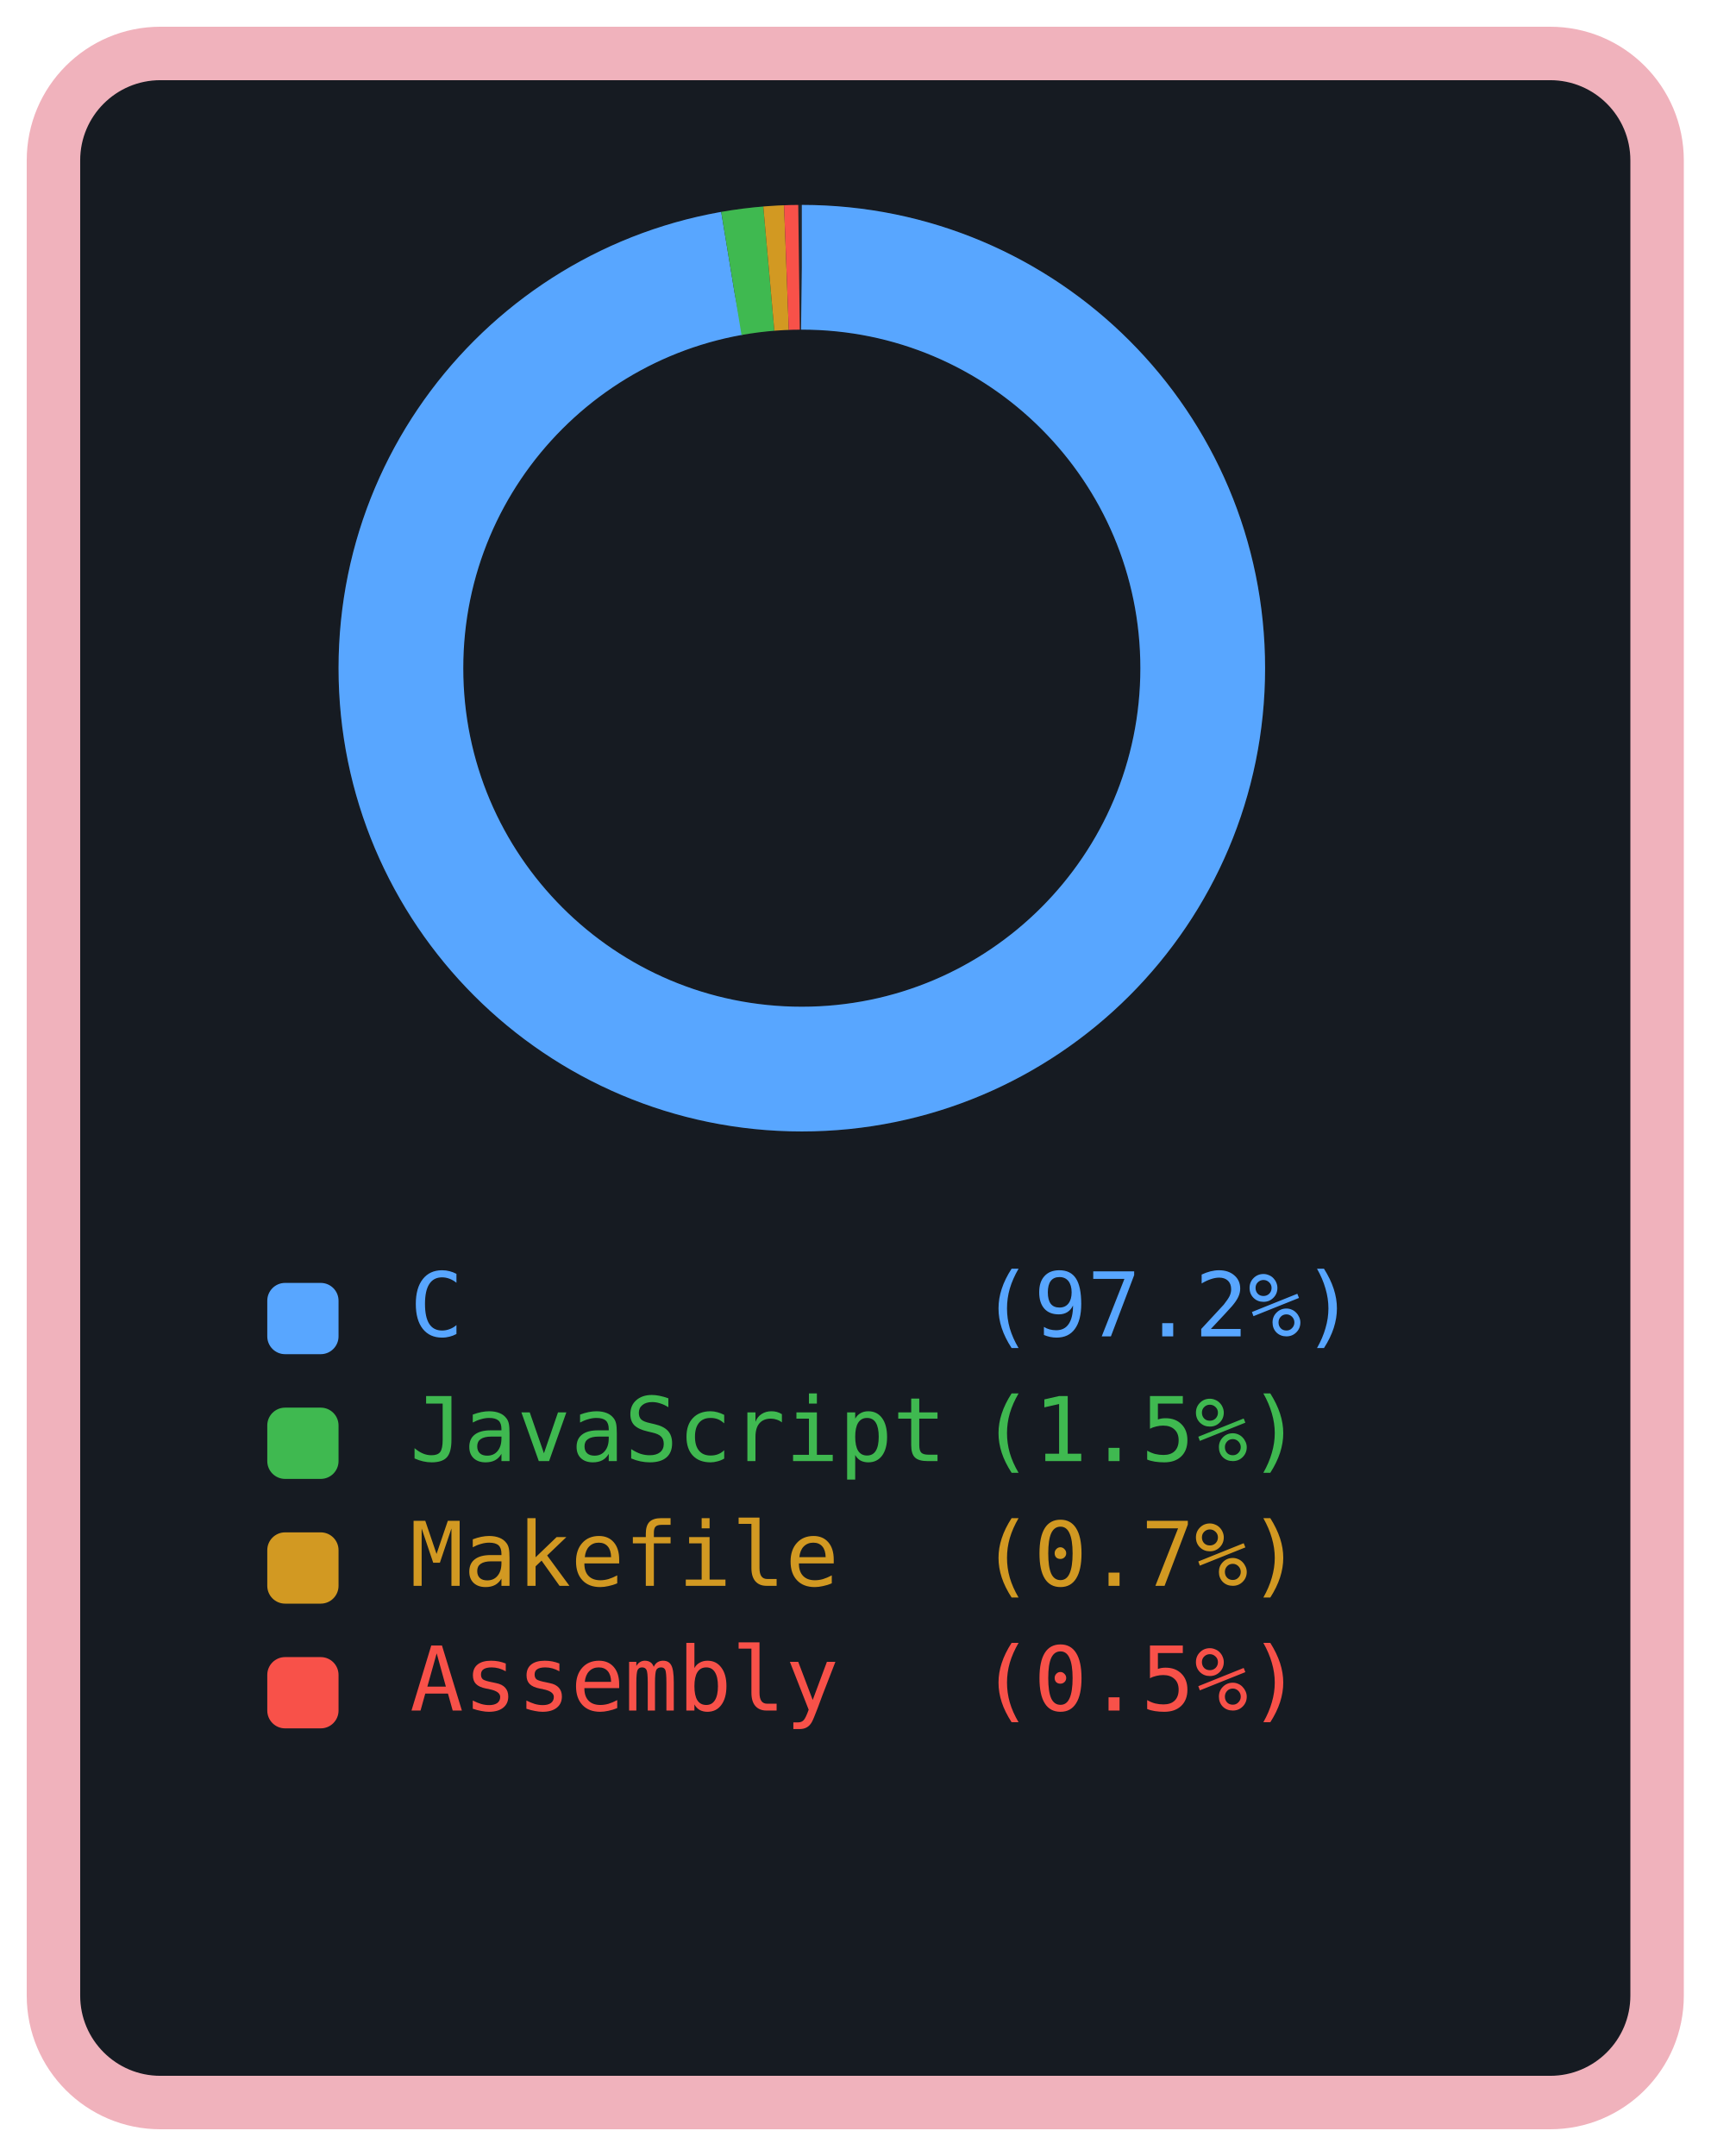
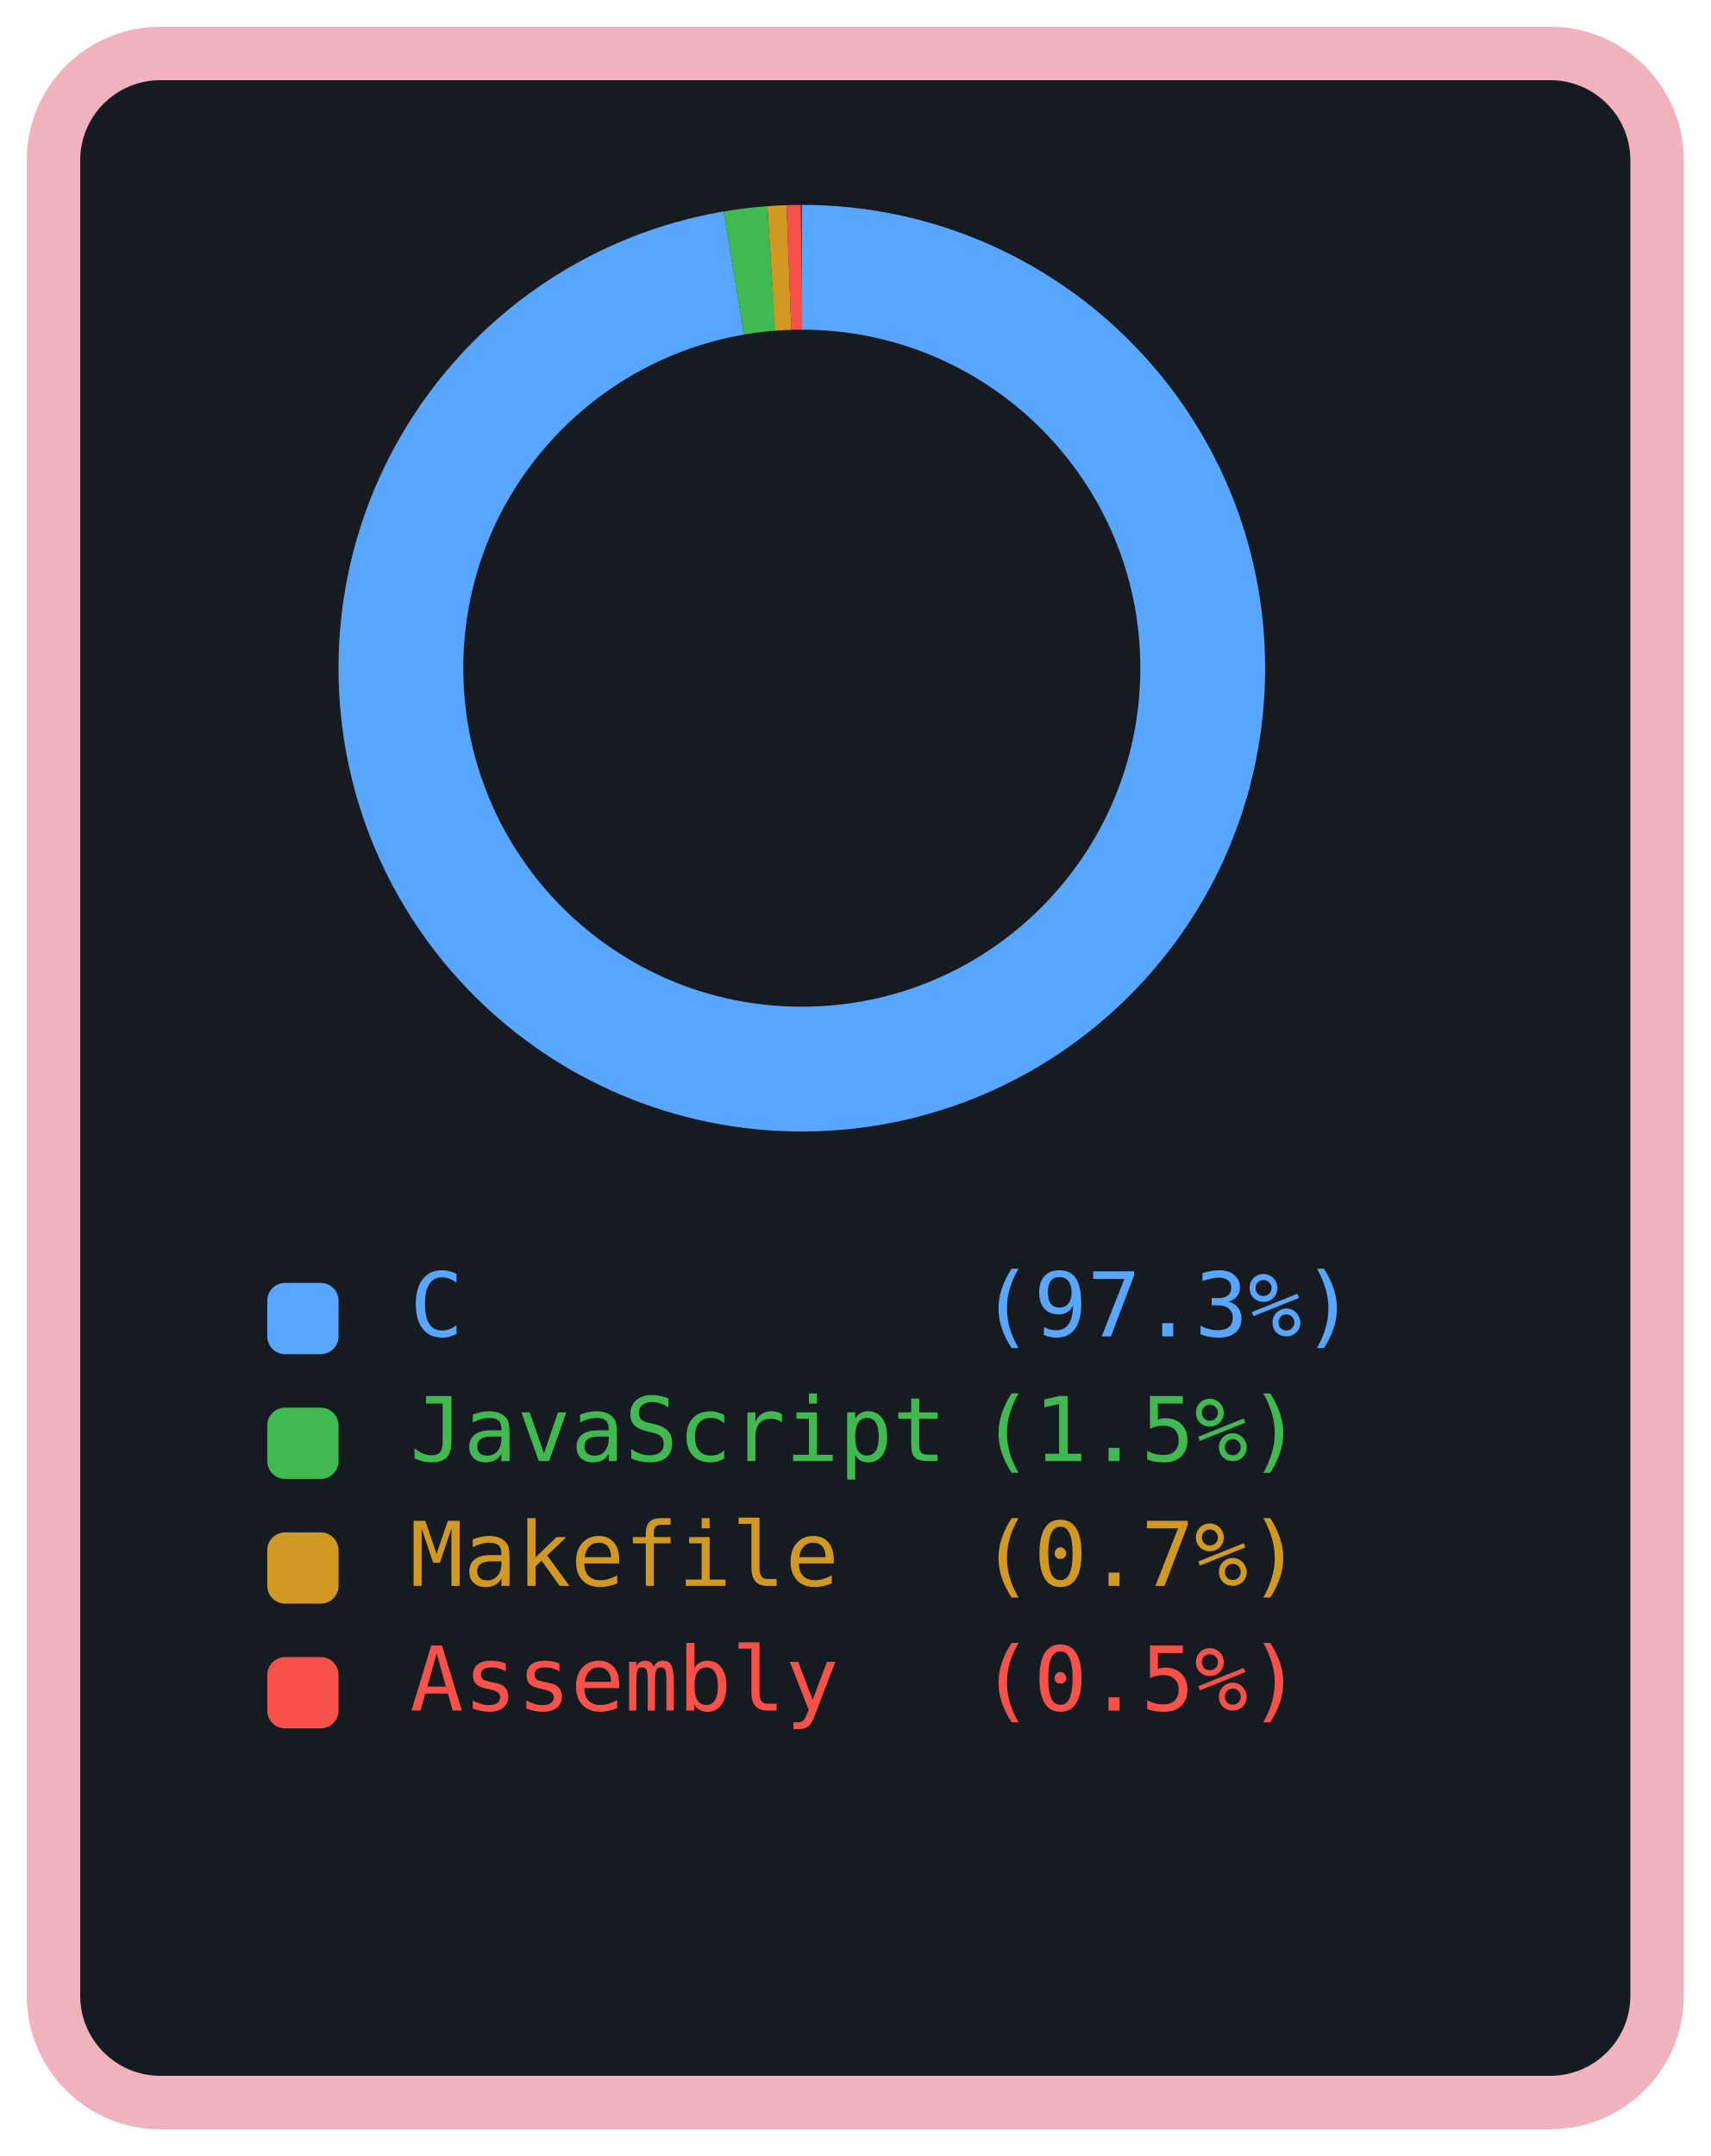
<svg xmlns="http://www.w3.org/2000/svg" width="192" height="242" viewBox="0 0 192 242">
  <style>
		.bg {
			fill: #161B22;
			stroke: #F0B2BC;
			stroke-width: 6;
			rx: 12px;
		}
		</style>
  <rect x="6" y="6" width="180" height="230" class="bg" />
  <g>
    <circle cx="90" cy="75" r="45" fill="none" stroke="#21262d" stroke-width="14" />
-     <circle cx="90" cy="75" r="45" fill="none" stroke="#58a6ff" stroke-width="14" stroke-dasharray="274.827 282.743" stroke-dashoffset="0" transform="rotate(-90 90 75)" />
+     <circle cx="90" cy="75" r="45" fill="none" stroke="#58a6ff" stroke-width="14" stroke-dasharray="275.109 282.743" stroke-dashoffset="0" transform="rotate(-90 90 75)" />
    <g>
      <rect x="30" y="144" width="8" height="8" rx="2" fill="#58a6ff" />
      <text x="46" y="150" font-family="monospace" font-size="10" fill="#58a6ff">C</text>
-       <text x="110" y="150" font-family="monospace" font-size="10" fill="#58a6ff">(97.2%)</text>
+       <text x="110" y="150" font-family="monospace" font-size="10" fill="#58a6ff">(97.3%)</text>
    </g>
-     <circle cx="90" cy="75" r="45" fill="none" stroke="#3fb950" stroke-width="14" stroke-dasharray="4.241 282.743" stroke-dashoffset="-274.827" transform="rotate(-90 90 75)" />
+     <circle cx="90" cy="75" r="45" fill="none" stroke="#3fb950" stroke-width="14" stroke-dasharray="4.241 282.743" stroke-dashoffset="-275.109" transform="rotate(-90 90 75)" />
    <g>
      <rect x="30" y="158" width="8" height="8" rx="2" fill="#3fb950" />
      <text x="46" y="164" font-family="monospace" font-size="10" fill="#3fb950">JavaScript</text>
      <text x="110" y="164" font-family="monospace" font-size="10" fill="#3fb950">(1.5%)</text>
    </g>
-     <circle cx="90" cy="75" r="45" fill="none" stroke="#d29922" stroke-width="14" stroke-dasharray="1.979 282.743" stroke-dashoffset="-279.068" transform="rotate(-90 90 75)" />
+     <circle cx="90" cy="75" r="45" fill="none" stroke="#d29922" stroke-width="14" stroke-dasharray="1.979 282.743" stroke-dashoffset="-279.35" transform="rotate(-90 90 75)" />
    <g>
      <rect x="30" y="172" width="8" height="8" rx="2" fill="#d29922" />
      <text x="46" y="178" font-family="monospace" font-size="10" fill="#d29922">Makefile</text>
      <text x="110" y="178" font-family="monospace" font-size="10" fill="#d29922">(0.7%)</text>
    </g>
-     <circle cx="90" cy="75" r="45" fill="none" stroke="#f85149" stroke-width="14" stroke-dasharray="1.414 282.743" stroke-dashoffset="-281.047" transform="rotate(-90 90 75)" />
+     <circle cx="90" cy="75" r="45" fill="none" stroke="#f85149" stroke-width="14" stroke-dasharray="1.414 282.743" stroke-dashoffset="-281.33" transform="rotate(-90 90 75)" />
    <g>
      <rect x="30" y="186" width="8" height="8" rx="2" fill="#f85149" />
      <text x="46" y="192" font-family="monospace" font-size="10" fill="#f85149">Assembly</text>
      <text x="110" y="192" font-family="monospace" font-size="10" fill="#f85149">(0.5%)</text>
    </g>
  </g>
</svg>
